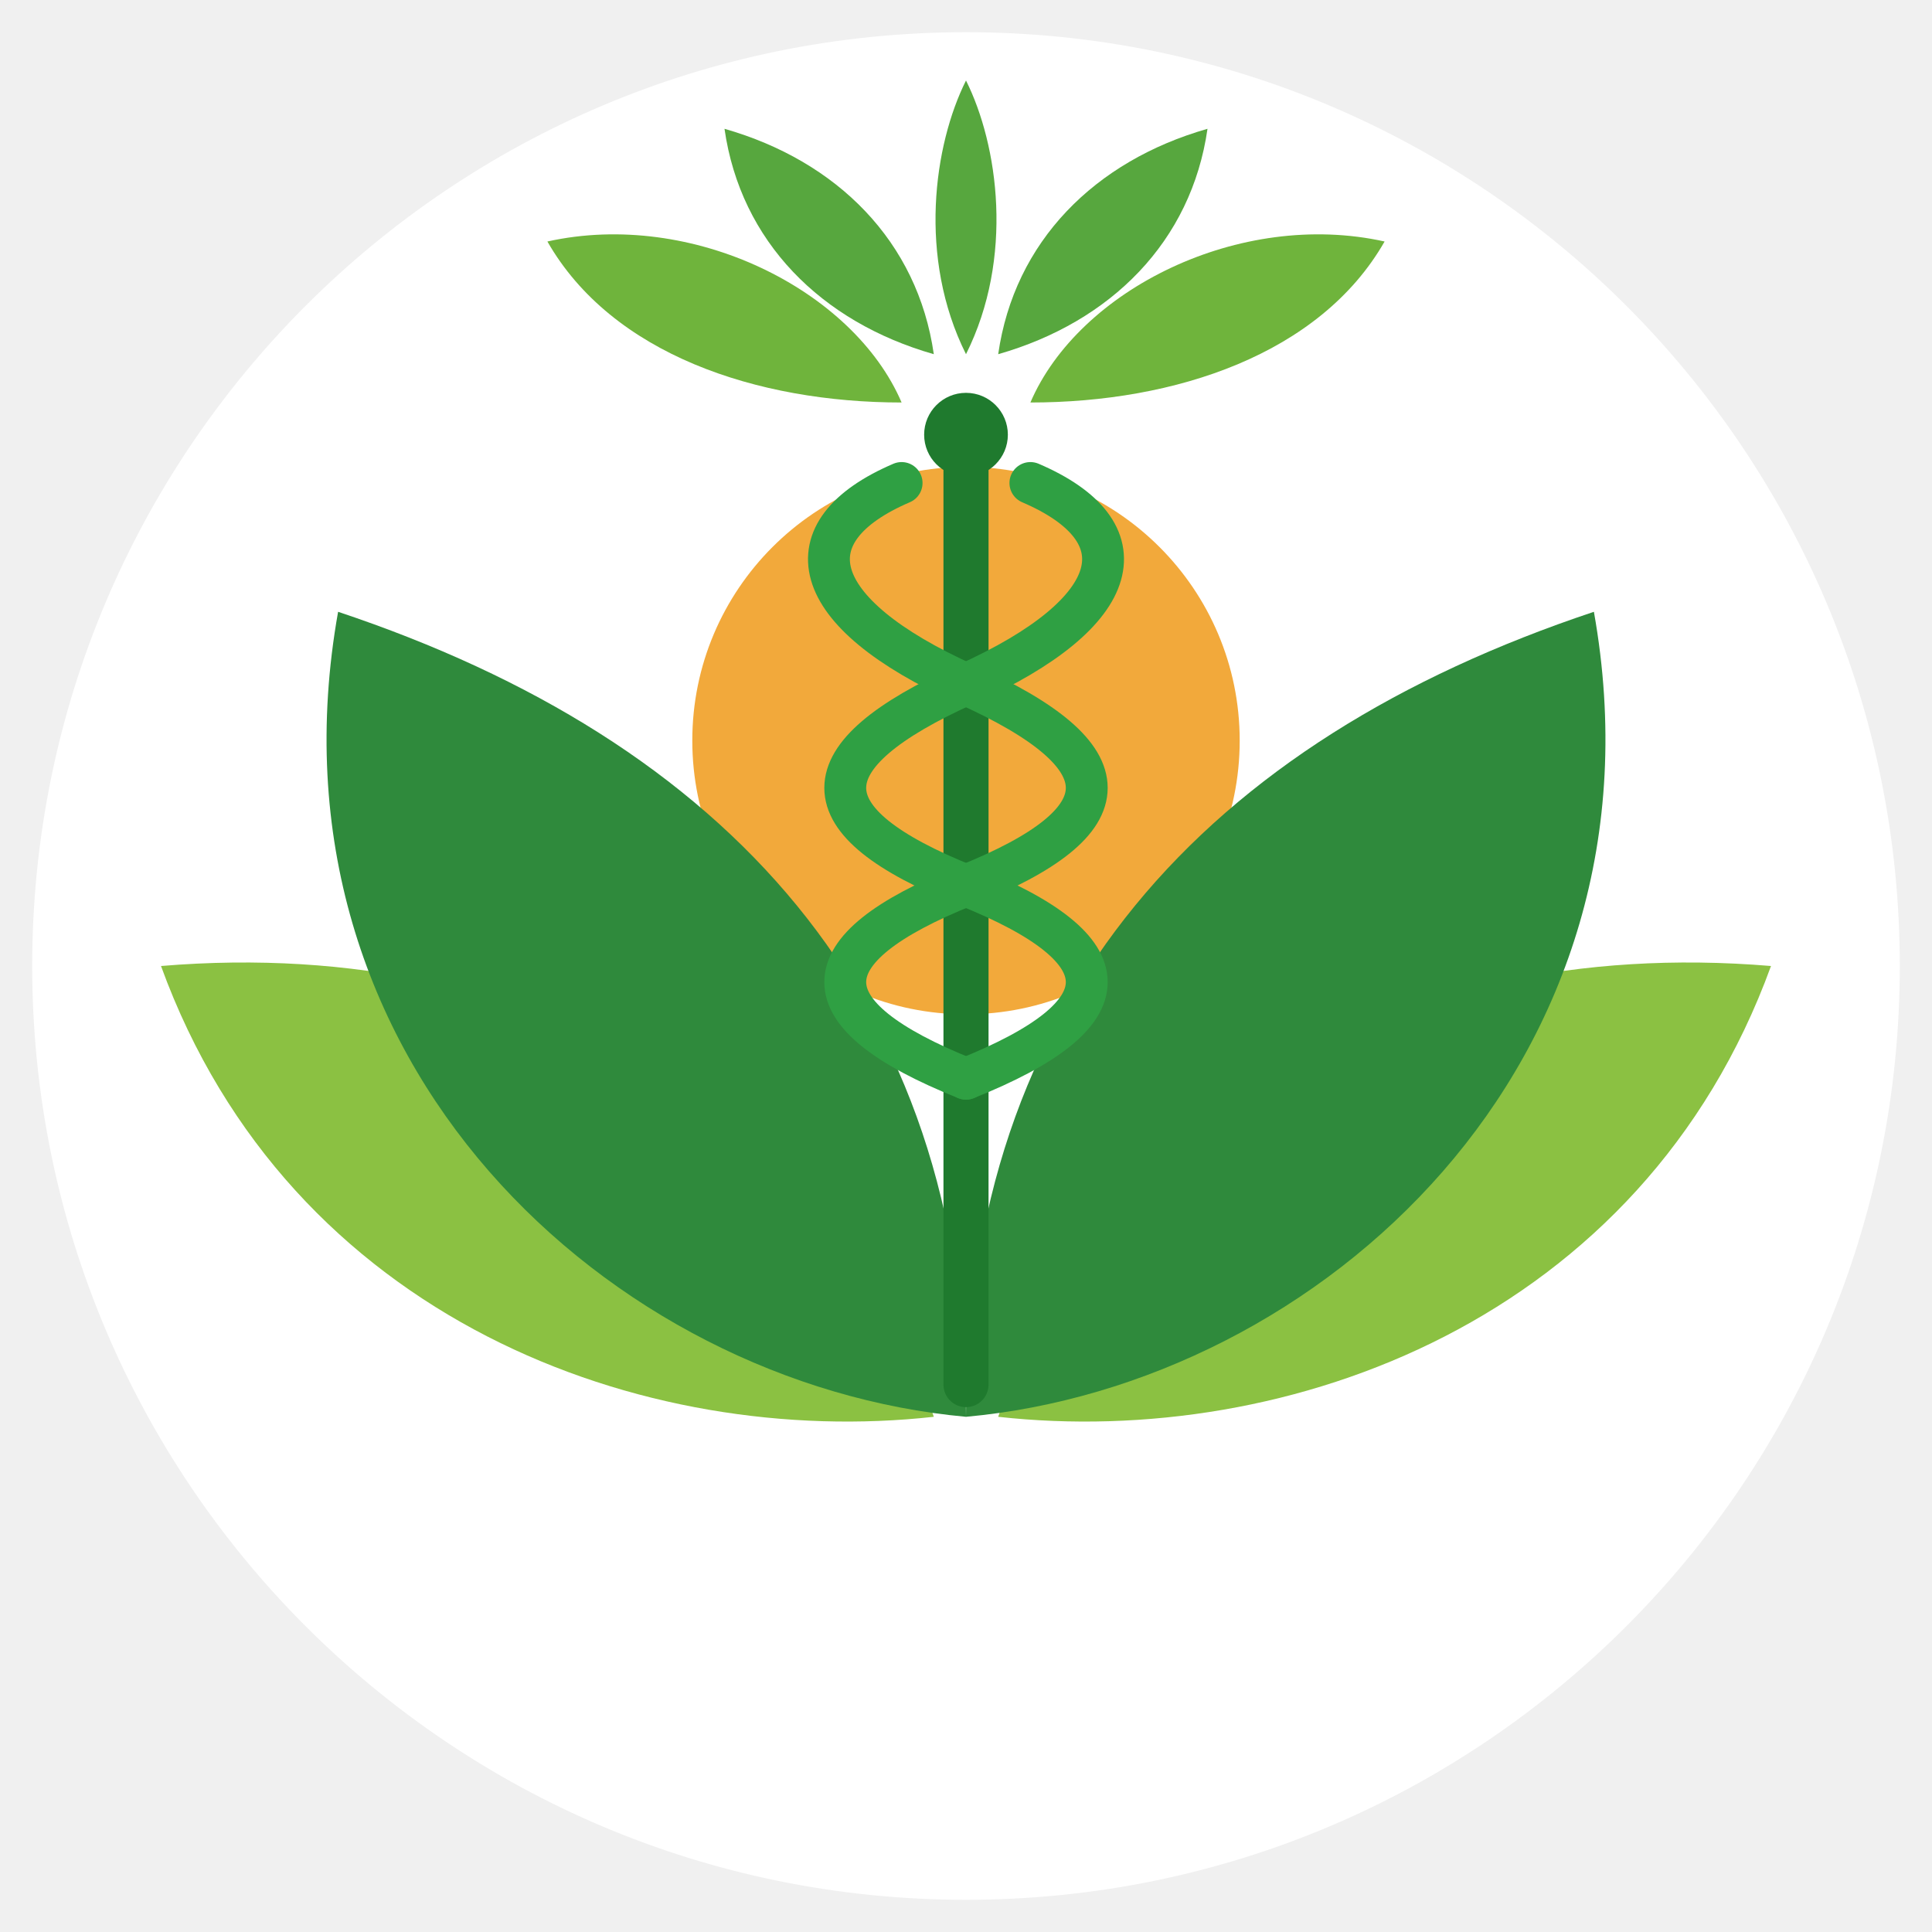
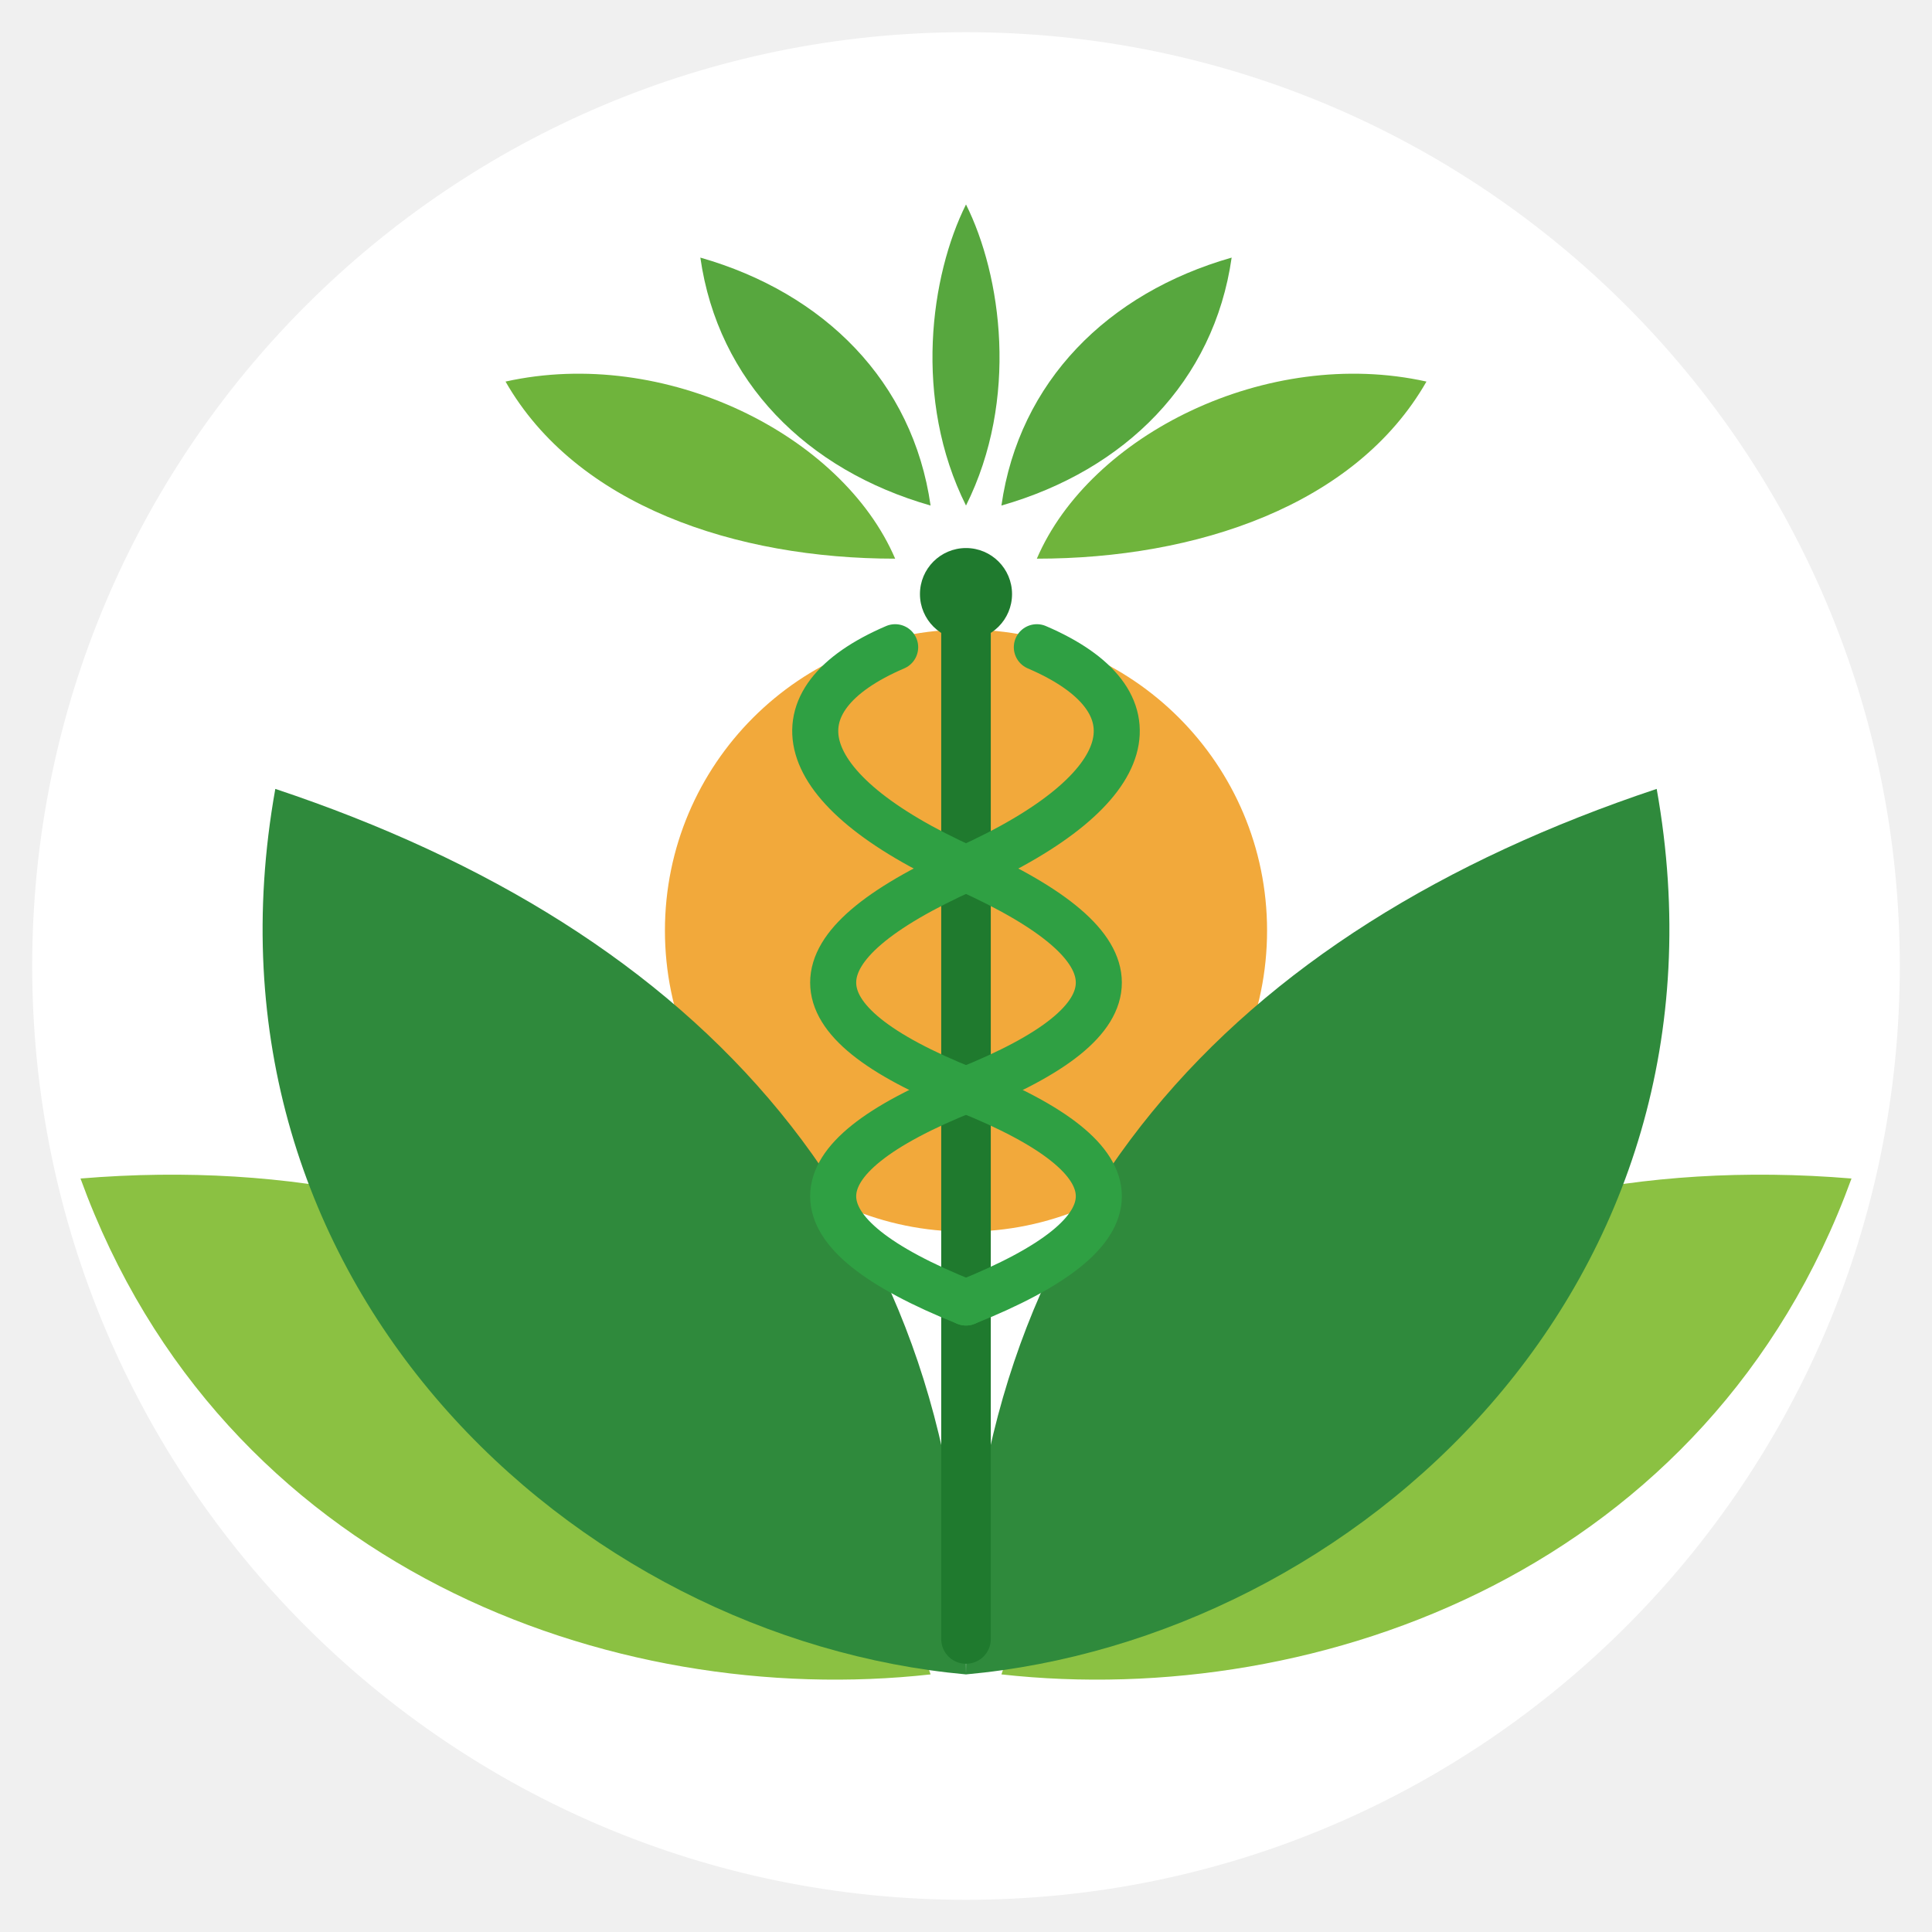
<svg xmlns="http://www.w3.org/2000/svg" width="64" height="64" viewBox="0 0 120 120">
  <circle cx="60" cy="60" r="58" fill="#FFFFFF" />
-   <circle cx="60" cy="46" r="17" fill="#F2A93B" />
-   <path d="M58 88 C40 90 18 82 10 60 C34 58 52 70 58 88 Z" fill="#8BC142" />
-   <path d="M62 88 C80 90 102 82 110 60 C86 58 68 70 62 88 Z" fill="#8BC142" />
-   <path d="M60 88 C38 86 16 66 21 38 C45 46 60 62 60 88 Z" fill="#2F8A3C" />
-   <path d="M60 88 C82 86 104 66 99 38 C75 46 60 62 60 88 Z" fill="#2F8A3C" />
-   <line x1="60" y1="28" x2="60" y2="86" stroke="#1F7A2E" stroke-width="2.8" stroke-linecap="round" />
-   <circle cx="60" cy="27" r="2.6" fill="#1F7A2E" />
-   <path d="M56 30 C49 33 50 38 60 42.5 C70 47 70 51 60 55 C50 59 50 63 60 67" fill="none" stroke="#2FA043" stroke-width="2.6" stroke-linecap="round" />
-   <path d="M64 30 C71 33 70 38 60 42.5 C50 47 50 51 60 55 C70 59 70 63 60 67" fill="none" stroke="#2FA043" stroke-width="2.6" stroke-linecap="round" />
-   <path d="M60 22 C57 16 58 9 60 5 C62 9 63 16 60 22 Z" fill="#57A73E" />
-   <path d="M58 22 C51 20 46 15 45 8 C52 10 57 15 58 22 Z" fill="#57A73E" />
-   <path d="M62 22 C69 20 74 15 75 8 C68 10 63 15 62 22 Z" fill="#57A73E" />
-   <path d="M56 25 C47 25 38 22 34 15 C43 13 53 18 56 25 Z" fill="#6FB43C" />
-   <path d="M64 25 C73 25 82 22 86 15 C77 13 67 18 64 25 Z" fill="#6FB43C" />
+   <g transform="translate(60 60) scale(1.1) translate(-60 -48)">
+     <circle cx="60" cy="46" r="17" fill="#F2A93B" />
+     <path d="M58 88 C40 90 18 82 10 60 C34 58 52 70 58 88 Z" fill="#8BC142" />
+     <path d="M62 88 C80 90 102 82 110 60 C86 58 68 70 62 88 Z" fill="#8BC142" />
+     <path d="M60 88 C38 86 16 66 21 38 C45 46 60 62 60 88 Z" fill="#2F8A3C" />
+     <path d="M60 88 C82 86 104 66 99 38 C75 46 60 62 60 88 Z" fill="#2F8A3C" />
+     <line x1="60" y1="28" x2="60" y2="86" stroke="#1F7A2E" stroke-width="2.8" stroke-linecap="round" />
+     <circle cx="60" cy="27" r="2.6" fill="#1F7A2E" />
+     <path d="M56 30 C49 33 50 38 60 42.5 C70 47 70 51 60 55 C50 59 50 63 60 67" fill="none" stroke="#2FA043" stroke-width="2.6" stroke-linecap="round" />
+     <path d="M64 30 C71 33 70 38 60 42.5 C50 47 50 51 60 55 C70 59 70 63 60 67" fill="none" stroke="#2FA043" stroke-width="2.6" stroke-linecap="round" />
+     <path d="M60 22 C57 16 58 9 60 5 C62 9 63 16 60 22 Z" fill="#57A73E" />
+     <path d="M58 22 C51 20 46 15 45 8 C52 10 57 15 58 22 Z" fill="#57A73E" />
+     <path d="M62 22 C69 20 74 15 75 8 C68 10 63 15 62 22 Z" fill="#57A73E" />
+     <path d="M56 25 C47 25 38 22 34 15 C43 13 53 18 56 25 Z" fill="#6FB43C" />
+     <path d="M64 25 C73 25 82 22 86 15 C77 13 67 18 64 25 Z" fill="#6FB43C" />
+   </g>
</svg>
